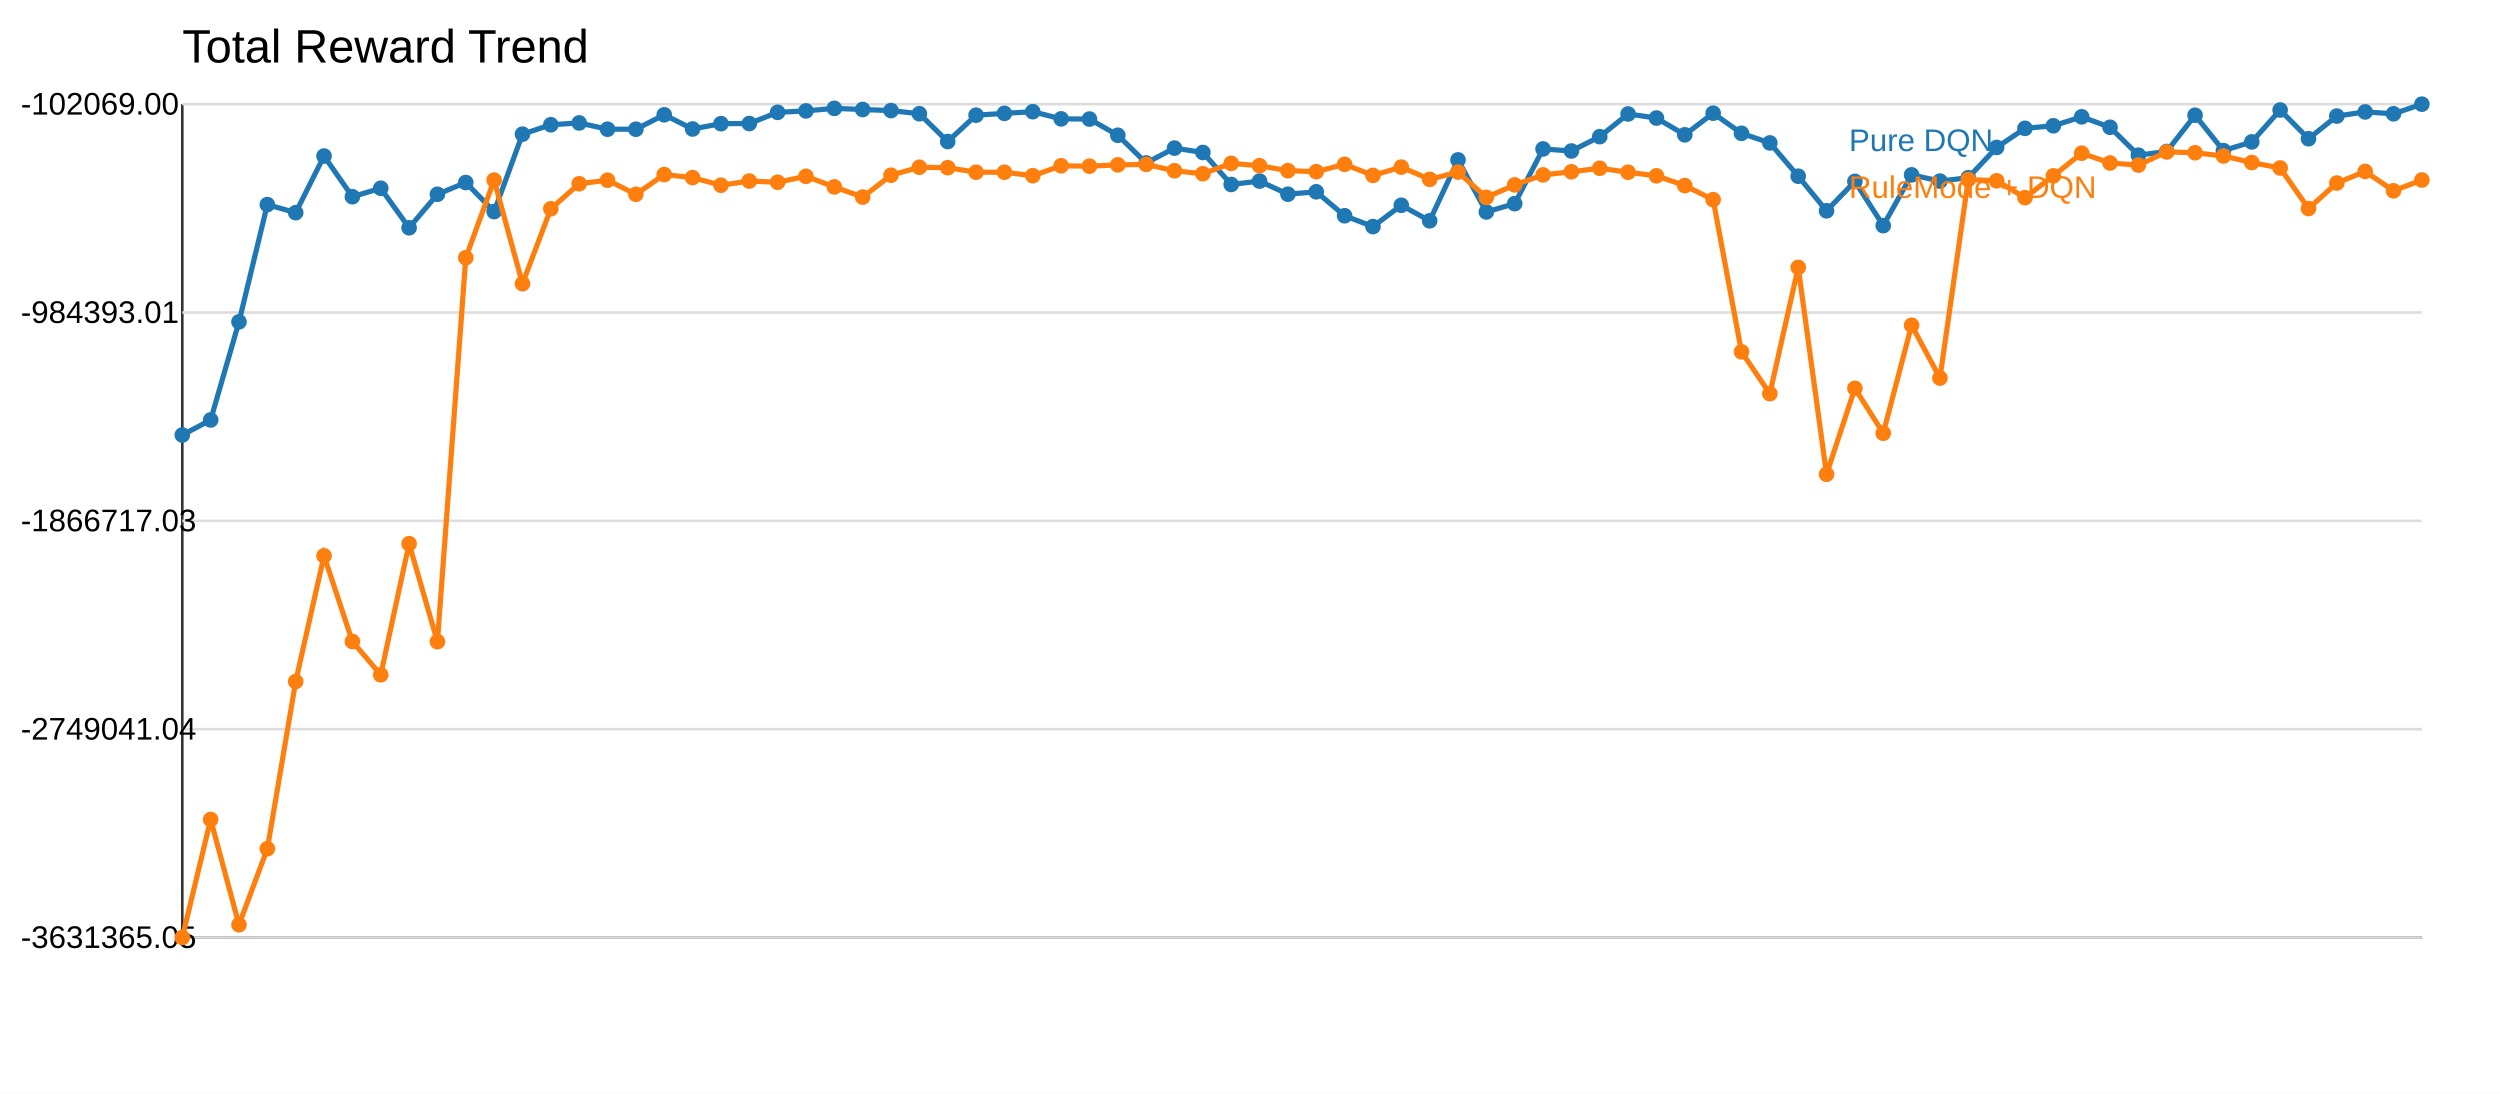
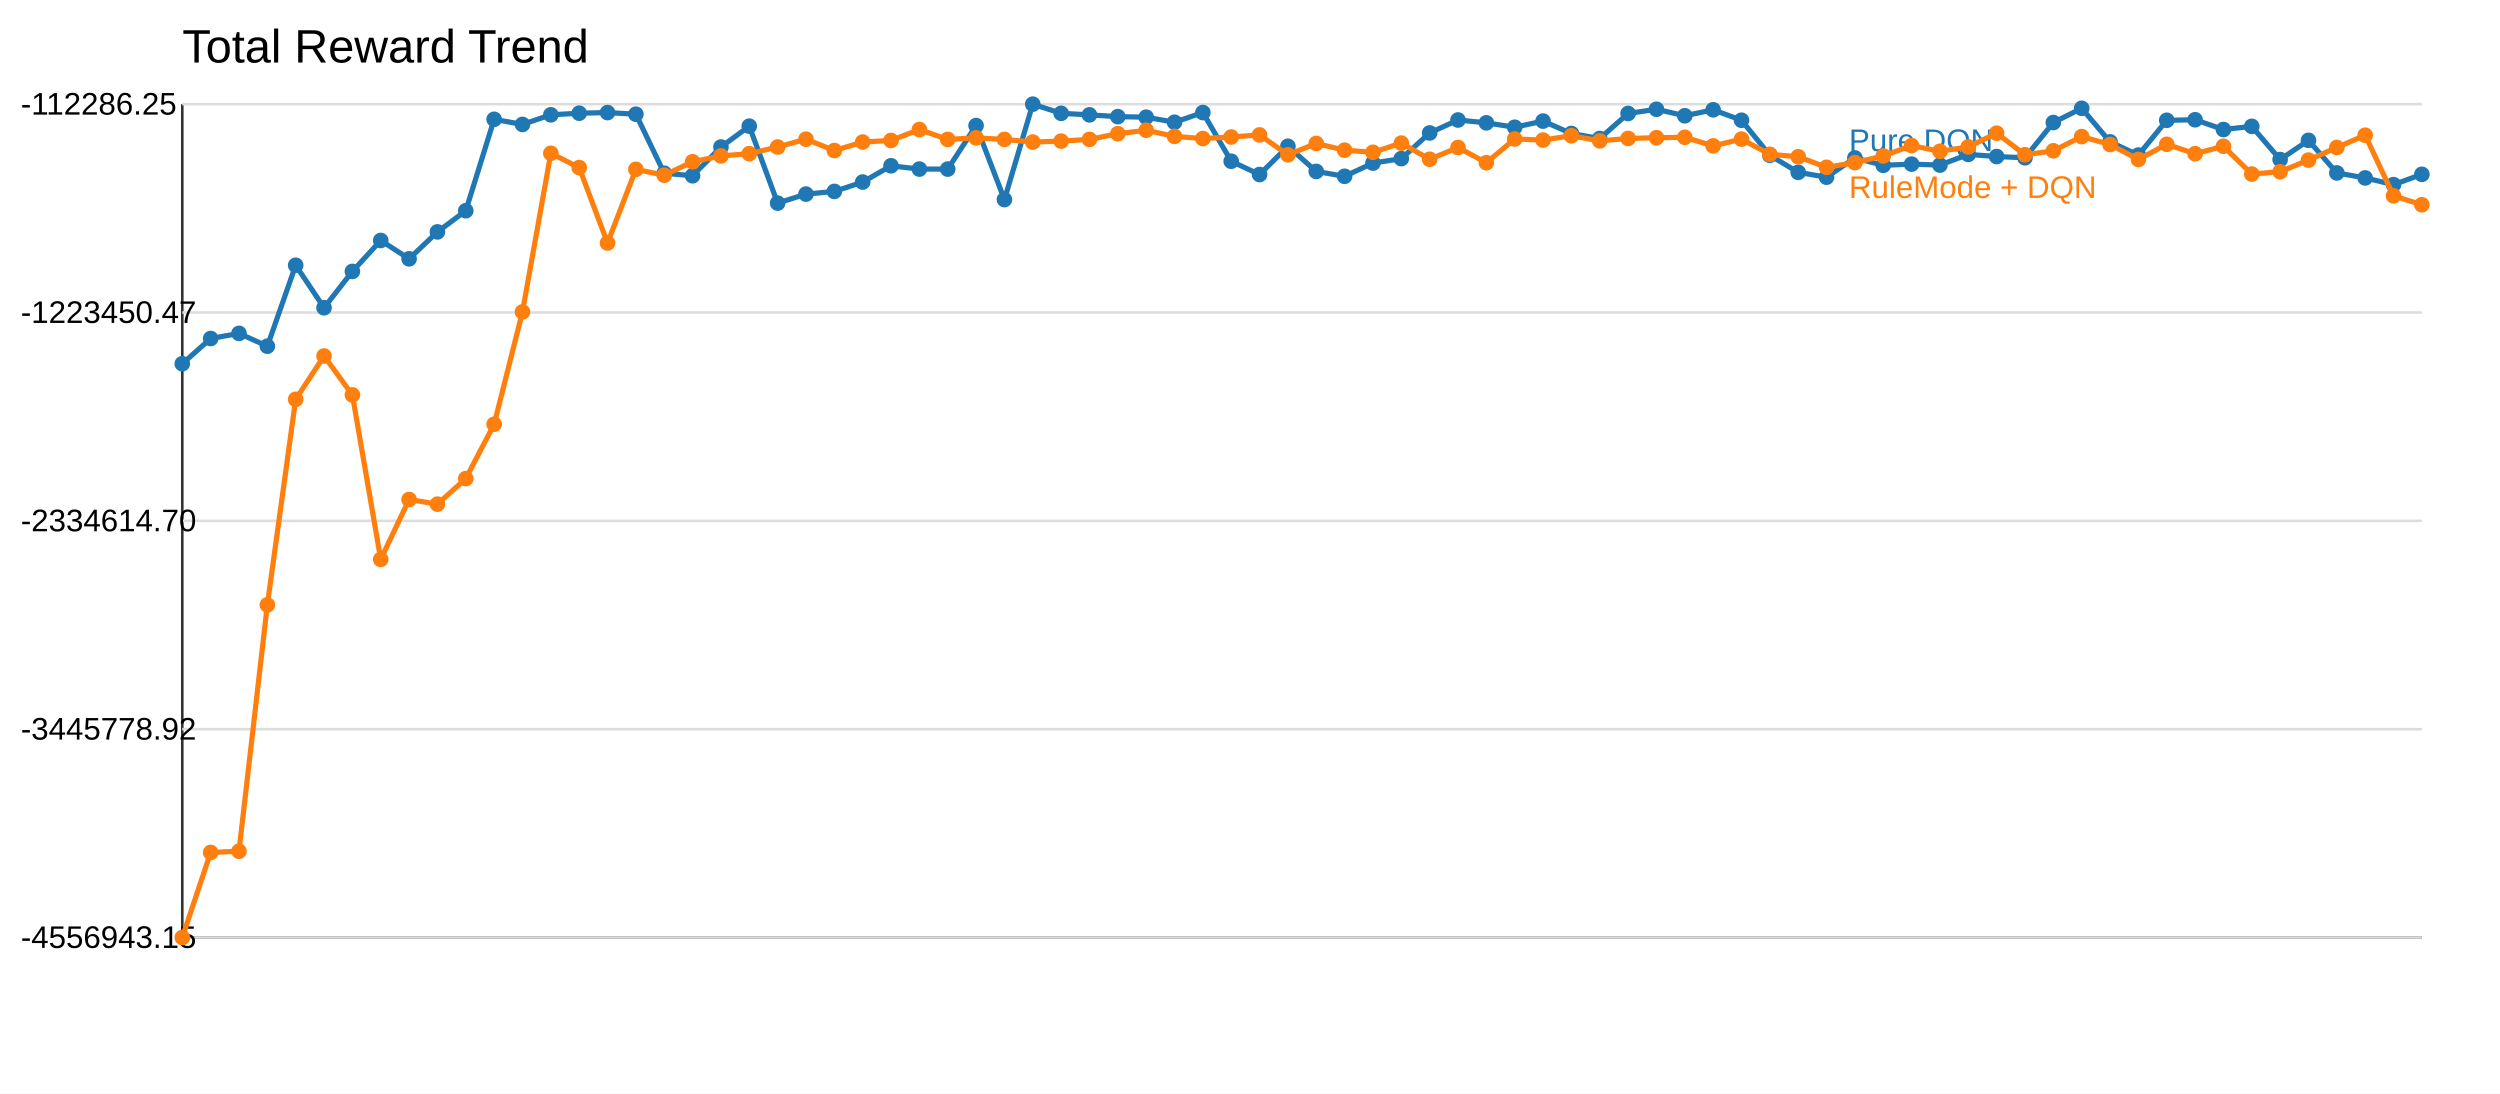
<svg xmlns="http://www.w3.org/2000/svg" width="960" height="420">
  <rect width="100%" height="100%" fill="white" />
  <text x="70" y="24" font-size="18" font-family="Arial">Total Reward Trend</text>
  <line x1="70" y1="360" x2="930" y2="360" stroke="#333" />
  <line x1="70" y1="40" x2="70" y2="360" stroke="#333" />
  <line x1="70" y1="360.0" x2="930" y2="360.0" stroke="#ddd" />
-   <text x="8" y="364.0" font-size="12" font-family="Arial">-3631365.05</text>
+   <text x="8" y="364.0" font-size="12" font-family="Arial">-4556943.15</text>
  <line x1="70" y1="280.0" x2="930" y2="280.0" stroke="#ddd" />
-   <text x="8" y="284.0" font-size="12" font-family="Arial">-2749041.04</text>
+   <text x="8" y="284.0" font-size="12" font-family="Arial">-3445778.92</text>
  <line x1="70" y1="200.0" x2="930" y2="200.0" stroke="#ddd" />
-   <text x="8" y="204.0" font-size="12" font-family="Arial">-1866717.03</text>
+   <text x="8" y="204.0" font-size="12" font-family="Arial">-2334614.70</text>
  <line x1="70" y1="120.0" x2="930" y2="120.0" stroke="#ddd" />
-   <text x="8" y="124.0" font-size="12" font-family="Arial">-984393.01</text>
+   <text x="8" y="124.0" font-size="12" font-family="Arial">-1223450.47</text>
  <line x1="70" y1="40.0" x2="930" y2="40.0" stroke="#ddd" />
-   <text x="8" y="44.0" font-size="12" font-family="Arial">-102069.00</text>
-   <circle cx="70.00" cy="167.05" r="3" fill="#1f77b4" />
-   <circle cx="80.89" cy="161.25" r="3" fill="#1f77b4" />
-   <circle cx="91.77" cy="123.59" r="3" fill="#1f77b4" />
-   <circle cx="102.66" cy="78.57" r="3" fill="#1f77b4" />
-   <circle cx="113.54" cy="81.66" r="3" fill="#1f77b4" />
-   <circle cx="124.43" cy="59.92" r="3" fill="#1f77b4" />
-   <circle cx="135.32" cy="75.54" r="3" fill="#1f77b4" />
-   <circle cx="146.20" cy="72.29" r="3" fill="#1f77b4" />
-   <circle cx="157.09" cy="87.47" r="3" fill="#1f77b4" />
-   <circle cx="167.97" cy="74.60" r="3" fill="#1f77b4" />
-   <circle cx="178.86" cy="70.09" r="3" fill="#1f77b4" />
-   <circle cx="189.75" cy="81.25" r="3" fill="#1f77b4" />
-   <circle cx="200.63" cy="51.52" r="3" fill="#1f77b4" />
-   <circle cx="211.52" cy="47.91" r="3" fill="#1f77b4" />
-   <circle cx="222.41" cy="47.21" r="3" fill="#1f77b4" />
-   <circle cx="233.29" cy="49.62" r="3" fill="#1f77b4" />
-   <circle cx="244.18" cy="49.62" r="3" fill="#1f77b4" />
-   <circle cx="255.06" cy="44.08" r="3" fill="#1f77b4" />
-   <circle cx="265.95" cy="49.53" r="3" fill="#1f77b4" />
-   <circle cx="276.84" cy="47.49" r="3" fill="#1f77b4" />
-   <circle cx="287.72" cy="47.44" r="3" fill="#1f77b4" />
-   <circle cx="298.61" cy="43.14" r="3" fill="#1f77b4" />
-   <circle cx="309.49" cy="42.58" r="3" fill="#1f77b4" />
-   <circle cx="320.38" cy="41.61" r="3" fill="#1f77b4" />
-   <circle cx="331.27" cy="42.06" r="3" fill="#1f77b4" />
-   <circle cx="342.15" cy="42.46" r="3" fill="#1f77b4" />
-   <circle cx="353.04" cy="43.67" r="3" fill="#1f77b4" />
-   <circle cx="363.92" cy="54.35" r="3" fill="#1f77b4" />
-   <circle cx="374.81" cy="44.23" r="3" fill="#1f77b4" />
-   <circle cx="385.70" cy="43.53" r="3" fill="#1f77b4" />
-   <circle cx="396.58" cy="42.89" r="3" fill="#1f77b4" />
-   <circle cx="407.47" cy="45.65" r="3" fill="#1f77b4" />
-   <circle cx="418.35" cy="45.72" r="3" fill="#1f77b4" />
-   <circle cx="429.24" cy="51.94" r="3" fill="#1f77b4" />
-   <circle cx="440.13" cy="62.58" r="3" fill="#1f77b4" />
-   <circle cx="451.01" cy="56.87" r="3" fill="#1f77b4" />
-   <circle cx="461.90" cy="58.55" r="3" fill="#1f77b4" />
-   <circle cx="472.78" cy="70.84" r="3" fill="#1f77b4" />
-   <circle cx="483.67" cy="69.54" r="3" fill="#1f77b4" />
-   <circle cx="494.56" cy="74.57" r="3" fill="#1f77b4" />
-   <circle cx="505.44" cy="73.65" r="3" fill="#1f77b4" />
-   <circle cx="516.33" cy="82.85" r="3" fill="#1f77b4" />
-   <circle cx="527.22" cy="87.01" r="3" fill="#1f77b4" />
-   <circle cx="538.10" cy="78.82" r="3" fill="#1f77b4" />
-   <circle cx="548.99" cy="84.79" r="3" fill="#1f77b4" />
-   <circle cx="559.87" cy="61.41" r="3" fill="#1f77b4" />
-   <circle cx="570.76" cy="81.39" r="3" fill="#1f77b4" />
-   <circle cx="581.65" cy="78.20" r="3" fill="#1f77b4" />
-   <circle cx="592.53" cy="57.20" r="3" fill="#1f77b4" />
-   <circle cx="603.42" cy="57.98" r="3" fill="#1f77b4" />
-   <circle cx="614.30" cy="52.47" r="3" fill="#1f77b4" />
-   <circle cx="625.19" cy="43.76" r="3" fill="#1f77b4" />
-   <circle cx="636.08" cy="45.33" r="3" fill="#1f77b4" />
-   <circle cx="646.96" cy="51.77" r="3" fill="#1f77b4" />
-   <circle cx="657.85" cy="43.47" r="3" fill="#1f77b4" />
-   <circle cx="668.73" cy="51.19" r="3" fill="#1f77b4" />
-   <circle cx="679.62" cy="54.89" r="3" fill="#1f77b4" />
-   <circle cx="690.51" cy="67.67" r="3" fill="#1f77b4" />
-   <circle cx="701.39" cy="80.95" r="3" fill="#1f77b4" />
-   <circle cx="712.28" cy="69.66" r="3" fill="#1f77b4" />
-   <circle cx="723.16" cy="86.64" r="3" fill="#1f77b4" />
-   <circle cx="734.05" cy="67.14" r="3" fill="#1f77b4" />
-   <circle cx="744.94" cy="69.54" r="3" fill="#1f77b4" />
-   <circle cx="755.82" cy="68.24" r="3" fill="#1f77b4" />
-   <circle cx="766.71" cy="56.62" r="3" fill="#1f77b4" />
-   <circle cx="777.59" cy="49.29" r="3" fill="#1f77b4" />
-   <circle cx="788.48" cy="48.30" r="3" fill="#1f77b4" />
-   <circle cx="799.37" cy="44.86" r="3" fill="#1f77b4" />
-   <circle cx="810.25" cy="48.87" r="3" fill="#1f77b4" />
-   <circle cx="821.14" cy="59.59" r="3" fill="#1f77b4" />
-   <circle cx="832.03" cy="58.16" r="3" fill="#1f77b4" />
-   <circle cx="842.91" cy="44.25" r="3" fill="#1f77b4" />
-   <circle cx="853.80" cy="57.84" r="3" fill="#1f77b4" />
-   <circle cx="864.68" cy="54.49" r="3" fill="#1f77b4" />
-   <circle cx="875.57" cy="42.24" r="3" fill="#1f77b4" />
-   <circle cx="886.46" cy="53.28" r="3" fill="#1f77b4" />
-   <circle cx="897.34" cy="44.57" r="3" fill="#1f77b4" />
-   <circle cx="908.23" cy="42.97" r="3" fill="#1f77b4" />
-   <circle cx="919.11" cy="43.70" r="3" fill="#1f77b4" />
-   <circle cx="930.00" cy="40.00" r="3" fill="#1f77b4" />
-   <polyline fill="none" stroke="#1f77b4" stroke-width="2" points="70.00,167.05 80.89,161.25 91.77,123.59 102.66,78.57 113.54,81.66 124.43,59.92 135.32,75.54 146.20,72.29 157.09,87.47 167.97,74.60 178.86,70.09 189.75,81.25 200.63,51.52 211.52,47.91 222.41,47.21 233.29,49.62 244.18,49.62 255.06,44.08 265.95,49.53 276.84,47.49 287.72,47.44 298.61,43.14 309.49,42.58 320.38,41.61 331.27,42.06 342.15,42.46 353.04,43.67 363.92,54.35 374.81,44.23 385.70,43.53 396.58,42.89 407.47,45.65 418.35,45.72 429.24,51.94 440.13,62.58 451.01,56.87 461.90,58.55 472.78,70.84 483.67,69.54 494.56,74.57 505.44,73.65 516.33,82.85 527.22,87.01 538.10,78.82 548.99,84.79 559.87,61.41 570.76,81.39 581.65,78.20 592.53,57.20 603.42,57.98 614.30,52.47 625.19,43.76 636.08,45.33 646.96,51.77 657.85,43.47 668.73,51.19 679.62,54.89 690.51,67.67 701.39,80.95 712.28,69.66 723.16,86.64 734.05,67.14 744.94,69.54 755.82,68.24 766.71,56.62 777.59,49.29 788.48,48.30 799.37,44.86 810.25,48.87 821.14,59.59 832.03,58.16 842.91,44.25 853.80,57.84 864.68,54.49 875.57,42.24 886.46,53.28 897.34,44.57 908.23,42.97 919.11,43.70 930.00,40.00" />
+   <text x="8" y="44.0" font-size="12" font-family="Arial">-112286.25</text>
+   <circle cx="70.00" cy="139.67" r="3" fill="#1f77b4" />
+   <circle cx="80.89" cy="129.99" r="3" fill="#1f77b4" />
+   <circle cx="91.77" cy="128.02" r="3" fill="#1f77b4" />
+   <circle cx="102.66" cy="132.94" r="3" fill="#1f77b4" />
+   <circle cx="113.54" cy="101.86" r="3" fill="#1f77b4" />
+   <circle cx="124.43" cy="118.17" r="3" fill="#1f77b4" />
+   <circle cx="135.32" cy="104.22" r="3" fill="#1f77b4" />
+   <circle cx="146.20" cy="92.34" r="3" fill="#1f77b4" />
+   <circle cx="157.09" cy="99.38" r="3" fill="#1f77b4" />
+   <circle cx="167.97" cy="89.05" r="3" fill="#1f77b4" />
+   <circle cx="178.86" cy="80.91" r="3" fill="#1f77b4" />
+   <circle cx="189.75" cy="45.82" r="3" fill="#1f77b4" />
+   <circle cx="200.63" cy="47.78" r="3" fill="#1f77b4" />
+   <circle cx="211.52" cy="44.09" r="3" fill="#1f77b4" />
+   <circle cx="222.41" cy="43.47" r="3" fill="#1f77b4" />
+   <circle cx="233.29" cy="43.23" r="3" fill="#1f77b4" />
+   <circle cx="244.18" cy="43.86" r="3" fill="#1f77b4" />
+   <circle cx="255.06" cy="66.52" r="3" fill="#1f77b4" />
+   <circle cx="265.95" cy="67.49" r="3" fill="#1f77b4" />
+   <circle cx="276.84" cy="56.46" r="3" fill="#1f77b4" />
+   <circle cx="287.72" cy="48.45" r="3" fill="#1f77b4" />
+   <circle cx="298.61" cy="78.00" r="3" fill="#1f77b4" />
+   <circle cx="309.49" cy="74.53" r="3" fill="#1f77b4" />
+   <circle cx="320.38" cy="73.50" r="3" fill="#1f77b4" />
+   <circle cx="331.27" cy="69.91" r="3" fill="#1f77b4" />
+   <circle cx="342.15" cy="63.66" r="3" fill="#1f77b4" />
+   <circle cx="353.04" cy="64.93" r="3" fill="#1f77b4" />
+   <circle cx="363.92" cy="64.93" r="3" fill="#1f77b4" />
+   <circle cx="374.81" cy="48.21" r="3" fill="#1f77b4" />
+   <circle cx="385.70" cy="76.63" r="3" fill="#1f77b4" />
+   <circle cx="396.58" cy="40.00" r="3" fill="#1f77b4" />
+   <circle cx="407.47" cy="43.52" r="3" fill="#1f77b4" />
+   <circle cx="418.35" cy="44.10" r="3" fill="#1f77b4" />
+   <circle cx="429.24" cy="44.79" r="3" fill="#1f77b4" />
+   <circle cx="440.13" cy="45.00" r="3" fill="#1f77b4" />
+   <circle cx="451.01" cy="46.94" r="3" fill="#1f77b4" />
+   <circle cx="461.90" cy="43.22" r="3" fill="#1f77b4" />
+   <circle cx="472.78" cy="61.92" r="3" fill="#1f77b4" />
+   <circle cx="483.67" cy="67.02" r="3" fill="#1f77b4" />
+   <circle cx="494.56" cy="56.17" r="3" fill="#1f77b4" />
+   <circle cx="505.44" cy="65.83" r="3" fill="#1f77b4" />
+   <circle cx="516.33" cy="67.70" r="3" fill="#1f77b4" />
+   <circle cx="527.22" cy="62.63" r="3" fill="#1f77b4" />
+   <circle cx="538.10" cy="60.91" r="3" fill="#1f77b4" />
+   <circle cx="548.99" cy="51.05" r="3" fill="#1f77b4" />
+   <circle cx="559.87" cy="46.08" r="3" fill="#1f77b4" />
+   <circle cx="570.76" cy="47.17" r="3" fill="#1f77b4" />
+   <circle cx="581.65" cy="48.86" r="3" fill="#1f77b4" />
+   <circle cx="592.53" cy="46.50" r="3" fill="#1f77b4" />
+   <circle cx="603.42" cy="51.26" r="3" fill="#1f77b4" />
+   <circle cx="614.30" cy="53.19" r="3" fill="#1f77b4" />
+   <circle cx="625.19" cy="43.57" r="3" fill="#1f77b4" />
+   <circle cx="636.08" cy="41.95" r="3" fill="#1f77b4" />
+   <circle cx="646.96" cy="44.46" r="3" fill="#1f77b4" />
+   <circle cx="657.85" cy="42.17" r="3" fill="#1f77b4" />
+   <circle cx="668.73" cy="46.17" r="3" fill="#1f77b4" />
+   <circle cx="679.62" cy="59.63" r="3" fill="#1f77b4" />
+   <circle cx="690.51" cy="66.18" r="3" fill="#1f77b4" />
+   <circle cx="701.39" cy="68.04" r="3" fill="#1f77b4" />
+   <circle cx="712.28" cy="60.65" r="3" fill="#1f77b4" />
+   <circle cx="723.16" cy="63.48" r="3" fill="#1f77b4" />
+   <circle cx="734.05" cy="63.02" r="3" fill="#1f77b4" />
+   <circle cx="744.94" cy="63.39" r="3" fill="#1f77b4" />
+   <circle cx="755.82" cy="59.29" r="3" fill="#1f77b4" />
+   <circle cx="766.71" cy="60.11" r="3" fill="#1f77b4" />
+   <circle cx="777.59" cy="60.58" r="3" fill="#1f77b4" />
+   <circle cx="788.48" cy="47.06" r="3" fill="#1f77b4" />
+   <circle cx="799.37" cy="41.59" r="3" fill="#1f77b4" />
+   <circle cx="810.25" cy="54.48" r="3" fill="#1f77b4" />
+   <circle cx="821.14" cy="59.55" r="3" fill="#1f77b4" />
+   <circle cx="832.03" cy="46.19" r="3" fill="#1f77b4" />
+   <circle cx="842.91" cy="45.99" r="3" fill="#1f77b4" />
+   <circle cx="853.80" cy="49.74" r="3" fill="#1f77b4" />
+   <circle cx="864.68" cy="48.52" r="3" fill="#1f77b4" />
+   <circle cx="875.57" cy="61.27" r="3" fill="#1f77b4" />
+   <circle cx="886.46" cy="53.89" r="3" fill="#1f77b4" />
+   <circle cx="897.34" cy="66.40" r="3" fill="#1f77b4" />
+   <circle cx="908.23" cy="68.32" r="3" fill="#1f77b4" />
+   <circle cx="919.11" cy="70.90" r="3" fill="#1f77b4" />
+   <circle cx="930.00" cy="66.95" r="3" fill="#1f77b4" />
+   <polyline fill="none" stroke="#1f77b4" stroke-width="2" points="70.00,139.67 80.89,129.99 91.77,128.02 102.66,132.94 113.54,101.86 124.43,118.17 135.32,104.22 146.20,92.34 157.09,99.38 167.97,89.05 178.86,80.91 189.75,45.82 200.63,47.78 211.52,44.09 222.41,43.47 233.29,43.23 244.18,43.86 255.06,66.52 265.95,67.49 276.84,56.46 287.72,48.45 298.61,78.00 309.49,74.53 320.38,73.50 331.27,69.91 342.15,63.66 353.04,64.93 363.92,64.93 374.81,48.21 385.70,76.63 396.58,40.00 407.47,43.52 418.35,44.10 429.24,44.79 440.13,45.00 451.01,46.94 461.90,43.22 472.78,61.92 483.67,67.02 494.56,56.17 505.44,65.83 516.33,67.70 527.22,62.63 538.10,60.91 548.99,51.05 559.87,46.08 570.76,47.17 581.65,48.86 592.53,46.50 603.42,51.26 614.30,53.19 625.19,43.57 636.08,41.95 646.96,44.46 657.85,42.17 668.73,46.17 679.62,59.63 690.51,66.18 701.39,68.04 712.28,60.65 723.16,63.48 734.05,63.02 744.94,63.39 755.82,59.29 766.71,60.11 777.59,60.58 788.48,47.06 799.37,41.59 810.25,54.48 821.14,59.55 832.03,46.19 842.91,45.99 853.80,49.74 864.68,48.52 875.57,61.27 886.46,53.89 897.34,66.40 908.23,68.32 919.11,70.90 930.00,66.95" />
  <text x="710" y="58" font-size="12" font-family="Arial" fill="#1f77b4">Pure DQN</text>
  <circle cx="70.00" cy="360.00" r="3" fill="#ff7f0e" />
-   <circle cx="80.89" cy="314.69" r="3" fill="#ff7f0e" />
-   <circle cx="91.77" cy="355.10" r="3" fill="#ff7f0e" />
-   <circle cx="102.66" cy="325.91" r="3" fill="#ff7f0e" />
-   <circle cx="113.54" cy="261.71" r="3" fill="#ff7f0e" />
-   <circle cx="124.43" cy="213.43" r="3" fill="#ff7f0e" />
-   <circle cx="135.32" cy="246.34" r="3" fill="#ff7f0e" />
-   <circle cx="146.20" cy="259.12" r="3" fill="#ff7f0e" />
-   <circle cx="157.09" cy="208.78" r="3" fill="#ff7f0e" />
-   <circle cx="167.97" cy="246.40" r="3" fill="#ff7f0e" />
-   <circle cx="178.86" cy="98.97" r="3" fill="#ff7f0e" />
-   <circle cx="189.75" cy="69.18" r="3" fill="#ff7f0e" />
-   <circle cx="200.63" cy="108.93" r="3" fill="#ff7f0e" />
-   <circle cx="211.52" cy="80.17" r="3" fill="#ff7f0e" />
-   <circle cx="222.41" cy="70.56" r="3" fill="#ff7f0e" />
-   <circle cx="233.29" cy="69.20" r="3" fill="#ff7f0e" />
-   <circle cx="244.18" cy="74.61" r="3" fill="#ff7f0e" />
-   <circle cx="255.06" cy="67.04" r="3" fill="#ff7f0e" />
-   <circle cx="265.95" cy="68.20" r="3" fill="#ff7f0e" />
-   <circle cx="276.84" cy="71.13" r="3" fill="#ff7f0e" />
-   <circle cx="287.72" cy="69.52" r="3" fill="#ff7f0e" />
-   <circle cx="298.61" cy="69.99" r="3" fill="#ff7f0e" />
-   <circle cx="309.49" cy="67.70" r="3" fill="#ff7f0e" />
-   <circle cx="320.38" cy="71.77" r="3" fill="#ff7f0e" />
-   <circle cx="331.27" cy="75.69" r="3" fill="#ff7f0e" />
-   <circle cx="342.15" cy="67.29" r="3" fill="#ff7f0e" />
-   <circle cx="353.04" cy="64.23" r="3" fill="#ff7f0e" />
-   <circle cx="363.92" cy="64.38" r="3" fill="#ff7f0e" />
-   <circle cx="374.81" cy="66.13" r="3" fill="#ff7f0e" />
-   <circle cx="385.70" cy="66.13" r="3" fill="#ff7f0e" />
-   <circle cx="396.58" cy="67.47" r="3" fill="#ff7f0e" />
-   <circle cx="407.47" cy="63.66" r="3" fill="#ff7f0e" />
-   <circle cx="418.35" cy="63.81" r="3" fill="#ff7f0e" />
-   <circle cx="429.24" cy="63.31" r="3" fill="#ff7f0e" />
-   <circle cx="440.13" cy="63.13" r="3" fill="#ff7f0e" />
-   <circle cx="451.01" cy="65.58" r="3" fill="#ff7f0e" />
-   <circle cx="461.90" cy="66.72" r="3" fill="#ff7f0e" />
-   <circle cx="472.78" cy="62.73" r="3" fill="#ff7f0e" />
-   <circle cx="483.67" cy="63.63" r="3" fill="#ff7f0e" />
-   <circle cx="494.56" cy="65.54" r="3" fill="#ff7f0e" />
-   <circle cx="505.44" cy="65.92" r="3" fill="#ff7f0e" />
-   <circle cx="516.33" cy="63.10" r="3" fill="#ff7f0e" />
-   <circle cx="527.22" cy="67.36" r="3" fill="#ff7f0e" />
-   <circle cx="538.10" cy="64.17" r="3" fill="#ff7f0e" />
-   <circle cx="548.99" cy="68.87" r="3" fill="#ff7f0e" />
-   <circle cx="559.87" cy="66.08" r="3" fill="#ff7f0e" />
-   <circle cx="570.76" cy="75.79" r="3" fill="#ff7f0e" />
-   <circle cx="581.65" cy="71.01" r="3" fill="#ff7f0e" />
-   <circle cx="592.53" cy="67.16" r="3" fill="#ff7f0e" />
-   <circle cx="603.42" cy="65.96" r="3" fill="#ff7f0e" />
-   <circle cx="614.30" cy="64.61" r="3" fill="#ff7f0e" />
-   <circle cx="625.19" cy="66.15" r="3" fill="#ff7f0e" />
-   <circle cx="636.08" cy="67.52" r="3" fill="#ff7f0e" />
-   <circle cx="646.96" cy="71.27" r="3" fill="#ff7f0e" />
-   <circle cx="657.85" cy="76.67" r="3" fill="#ff7f0e" />
-   <circle cx="668.73" cy="135.09" r="3" fill="#ff7f0e" />
-   <circle cx="679.62" cy="151.16" r="3" fill="#ff7f0e" />
-   <circle cx="690.51" cy="102.67" r="3" fill="#ff7f0e" />
-   <circle cx="701.39" cy="182.11" r="3" fill="#ff7f0e" />
-   <circle cx="712.28" cy="149.12" r="3" fill="#ff7f0e" />
-   <circle cx="723.16" cy="166.36" r="3" fill="#ff7f0e" />
-   <circle cx="734.05" cy="124.90" r="3" fill="#ff7f0e" />
-   <circle cx="744.94" cy="145.17" r="3" fill="#ff7f0e" />
-   <circle cx="755.82" cy="68.94" r="3" fill="#ff7f0e" />
-   <circle cx="766.71" cy="69.42" r="3" fill="#ff7f0e" />
-   <circle cx="777.59" cy="75.90" r="3" fill="#ff7f0e" />
-   <circle cx="788.48" cy="67.53" r="3" fill="#ff7f0e" />
-   <circle cx="799.37" cy="58.83" r="3" fill="#ff7f0e" />
-   <circle cx="810.25" cy="62.59" r="3" fill="#ff7f0e" />
-   <circle cx="821.14" cy="63.39" r="3" fill="#ff7f0e" />
-   <circle cx="832.03" cy="58.33" r="3" fill="#ff7f0e" />
-   <circle cx="842.91" cy="58.66" r="3" fill="#ff7f0e" />
-   <circle cx="853.80" cy="59.89" r="3" fill="#ff7f0e" />
-   <circle cx="864.68" cy="62.42" r="3" fill="#ff7f0e" />
-   <circle cx="875.57" cy="64.51" r="3" fill="#ff7f0e" />
-   <circle cx="886.46" cy="80.08" r="3" fill="#ff7f0e" />
-   <circle cx="897.34" cy="70.28" r="3" fill="#ff7f0e" />
-   <circle cx="908.23" cy="65.83" r="3" fill="#ff7f0e" />
-   <circle cx="919.11" cy="73.27" r="3" fill="#ff7f0e" />
-   <circle cx="930.00" cy="69.13" r="3" fill="#ff7f0e" />
-   <polyline fill="none" stroke="#ff7f0e" stroke-width="2" points="70.00,360.00 80.89,314.69 91.77,355.10 102.66,325.91 113.54,261.71 124.43,213.43 135.32,246.34 146.20,259.12 157.09,208.78 167.97,246.40 178.86,98.97 189.75,69.18 200.63,108.93 211.52,80.17 222.41,70.56 233.29,69.20 244.18,74.61 255.06,67.04 265.95,68.20 276.84,71.13 287.72,69.52 298.61,69.99 309.49,67.70 320.38,71.77 331.27,75.69 342.15,67.29 353.04,64.23 363.92,64.38 374.81,66.13 385.70,66.13 396.58,67.47 407.47,63.66 418.35,63.81 429.24,63.31 440.13,63.13 451.01,65.58 461.90,66.72 472.78,62.73 483.67,63.63 494.56,65.54 505.44,65.92 516.33,63.10 527.22,67.36 538.10,64.17 548.99,68.87 559.87,66.08 570.76,75.79 581.65,71.01 592.53,67.16 603.42,65.96 614.30,64.61 625.19,66.15 636.08,67.52 646.96,71.27 657.85,76.67 668.73,135.09 679.62,151.16 690.51,102.67 701.39,182.11 712.28,149.12 723.16,166.36 734.05,124.90 744.94,145.17 755.82,68.94 766.71,69.42 777.59,75.90 788.48,67.53 799.37,58.83 810.25,62.59 821.14,63.39 832.03,58.33 842.91,58.66 853.80,59.89 864.68,62.42 875.57,64.51 886.46,80.08 897.34,70.28 908.23,65.83 919.11,73.27 930.00,69.13" />
+   <circle cx="80.89" cy="327.34" r="3" fill="#ff7f0e" />
+   <circle cx="91.77" cy="326.86" r="3" fill="#ff7f0e" />
+   <circle cx="102.66" cy="232.27" r="3" fill="#ff7f0e" />
+   <circle cx="113.54" cy="153.34" r="3" fill="#ff7f0e" />
+   <circle cx="124.43" cy="136.70" r="3" fill="#ff7f0e" />
+   <circle cx="135.32" cy="151.65" r="3" fill="#ff7f0e" />
+   <circle cx="146.20" cy="214.80" r="3" fill="#ff7f0e" />
+   <circle cx="157.09" cy="191.81" r="3" fill="#ff7f0e" />
+   <circle cx="167.97" cy="193.59" r="3" fill="#ff7f0e" />
+   <circle cx="178.86" cy="183.78" r="3" fill="#ff7f0e" />
+   <circle cx="189.75" cy="162.91" r="3" fill="#ff7f0e" />
+   <circle cx="200.63" cy="119.77" r="3" fill="#ff7f0e" />
+   <circle cx="211.52" cy="58.86" r="3" fill="#ff7f0e" />
+   <circle cx="222.41" cy="64.35" r="3" fill="#ff7f0e" />
+   <circle cx="233.29" cy="93.31" r="3" fill="#ff7f0e" />
+   <circle cx="244.18" cy="65.03" r="3" fill="#ff7f0e" />
+   <circle cx="255.06" cy="67.28" r="3" fill="#ff7f0e" />
+   <circle cx="265.95" cy="62.11" r="3" fill="#ff7f0e" />
+   <circle cx="276.84" cy="59.87" r="3" fill="#ff7f0e" />
+   <circle cx="287.72" cy="59.01" r="3" fill="#ff7f0e" />
+   <circle cx="298.61" cy="56.45" r="3" fill="#ff7f0e" />
+   <circle cx="309.49" cy="53.44" r="3" fill="#ff7f0e" />
+   <circle cx="320.38" cy="57.81" r="3" fill="#ff7f0e" />
+   <circle cx="331.27" cy="54.54" r="3" fill="#ff7f0e" />
+   <circle cx="342.15" cy="53.94" r="3" fill="#ff7f0e" />
+   <circle cx="353.04" cy="49.75" r="3" fill="#ff7f0e" />
+   <circle cx="363.92" cy="53.53" r="3" fill="#ff7f0e" />
+   <circle cx="374.81" cy="52.94" r="3" fill="#ff7f0e" />
+   <circle cx="385.70" cy="53.53" r="3" fill="#ff7f0e" />
+   <circle cx="396.58" cy="54.55" r="3" fill="#ff7f0e" />
+   <circle cx="407.47" cy="54.18" r="3" fill="#ff7f0e" />
+   <circle cx="418.35" cy="53.52" r="3" fill="#ff7f0e" />
+   <circle cx="429.24" cy="51.34" r="3" fill="#ff7f0e" />
+   <circle cx="440.13" cy="50.02" r="3" fill="#ff7f0e" />
+   <circle cx="451.01" cy="52.37" r="3" fill="#ff7f0e" />
+   <circle cx="461.90" cy="53.21" r="3" fill="#ff7f0e" />
+   <circle cx="472.78" cy="52.61" r="3" fill="#ff7f0e" />
+   <circle cx="483.67" cy="51.81" r="3" fill="#ff7f0e" />
+   <circle cx="494.56" cy="59.44" r="3" fill="#ff7f0e" />
+   <circle cx="505.44" cy="55.09" r="3" fill="#ff7f0e" />
+   <circle cx="516.33" cy="57.67" r="3" fill="#ff7f0e" />
+   <circle cx="527.22" cy="58.48" r="3" fill="#ff7f0e" />
+   <circle cx="538.10" cy="54.96" r="3" fill="#ff7f0e" />
+   <circle cx="548.99" cy="61.16" r="3" fill="#ff7f0e" />
+   <circle cx="559.87" cy="56.64" r="3" fill="#ff7f0e" />
+   <circle cx="570.76" cy="62.48" r="3" fill="#ff7f0e" />
+   <circle cx="581.65" cy="53.37" r="3" fill="#ff7f0e" />
+   <circle cx="592.53" cy="53.79" r="3" fill="#ff7f0e" />
+   <circle cx="603.42" cy="52.12" r="3" fill="#ff7f0e" />
+   <circle cx="614.30" cy="54.11" r="3" fill="#ff7f0e" />
+   <circle cx="625.19" cy="53.16" r="3" fill="#ff7f0e" />
+   <circle cx="636.08" cy="52.88" r="3" fill="#ff7f0e" />
+   <circle cx="646.96" cy="52.72" r="3" fill="#ff7f0e" />
+   <circle cx="657.85" cy="56.03" r="3" fill="#ff7f0e" />
+   <circle cx="668.73" cy="53.42" r="3" fill="#ff7f0e" />
+   <circle cx="679.62" cy="59.27" r="3" fill="#ff7f0e" />
+   <circle cx="690.51" cy="60.19" r="3" fill="#ff7f0e" />
+   <circle cx="701.39" cy="64.25" r="3" fill="#ff7f0e" />
+   <circle cx="712.28" cy="62.45" r="3" fill="#ff7f0e" />
+   <circle cx="723.16" cy="59.89" r="3" fill="#ff7f0e" />
+   <circle cx="734.05" cy="55.90" r="3" fill="#ff7f0e" />
+   <circle cx="744.94" cy="58.10" r="3" fill="#ff7f0e" />
+   <circle cx="755.82" cy="56.41" r="3" fill="#ff7f0e" />
+   <circle cx="766.71" cy="51.15" r="3" fill="#ff7f0e" />
+   <circle cx="777.59" cy="59.42" r="3" fill="#ff7f0e" />
+   <circle cx="788.48" cy="57.91" r="3" fill="#ff7f0e" />
+   <circle cx="799.37" cy="52.46" r="3" fill="#ff7f0e" />
+   <circle cx="810.25" cy="55.49" r="3" fill="#ff7f0e" />
+   <circle cx="821.14" cy="61.22" r="3" fill="#ff7f0e" />
+   <circle cx="832.03" cy="55.41" r="3" fill="#ff7f0e" />
+   <circle cx="842.91" cy="59.03" r="3" fill="#ff7f0e" />
+   <circle cx="853.80" cy="56.16" r="3" fill="#ff7f0e" />
+   <circle cx="864.68" cy="66.84" r="3" fill="#ff7f0e" />
+   <circle cx="875.57" cy="65.93" r="3" fill="#ff7f0e" />
+   <circle cx="886.46" cy="61.48" r="3" fill="#ff7f0e" />
+   <circle cx="897.34" cy="56.63" r="3" fill="#ff7f0e" />
+   <circle cx="908.23" cy="51.92" r="3" fill="#ff7f0e" />
+   <circle cx="919.11" cy="75.19" r="3" fill="#ff7f0e" />
+   <circle cx="930.00" cy="78.63" r="3" fill="#ff7f0e" />
+   <polyline fill="none" stroke="#ff7f0e" stroke-width="2" points="70.00,360.00 80.89,327.34 91.77,326.86 102.66,232.27 113.54,153.34 124.43,136.70 135.32,151.65 146.20,214.80 157.09,191.81 167.97,193.59 178.86,183.78 189.75,162.91 200.63,119.77 211.52,58.86 222.41,64.35 233.29,93.31 244.18,65.03 255.06,67.28 265.95,62.11 276.84,59.87 287.72,59.01 298.61,56.45 309.49,53.44 320.38,57.81 331.27,54.54 342.15,53.94 353.04,49.75 363.92,53.53 374.81,52.94 385.70,53.53 396.58,54.55 407.47,54.18 418.35,53.52 429.24,51.34 440.13,50.02 451.01,52.37 461.90,53.21 472.78,52.61 483.67,51.81 494.56,59.44 505.44,55.09 516.33,57.67 527.22,58.48 538.10,54.96 548.99,61.16 559.87,56.64 570.76,62.48 581.65,53.37 592.53,53.79 603.42,52.12 614.30,54.11 625.19,53.16 636.08,52.88 646.96,52.72 657.85,56.03 668.73,53.42 679.62,59.27 690.51,60.19 701.39,64.25 712.28,62.45 723.16,59.89 734.05,55.90 744.94,58.10 755.82,56.41 766.71,51.15 777.59,59.42 788.48,57.91 799.37,52.46 810.25,55.49 821.14,61.22 832.03,55.41 842.91,59.03 853.80,56.16 864.68,66.84 875.57,65.93 886.46,61.48 897.34,56.63 908.23,51.92 919.11,75.19 930.00,78.63" />
  <text x="710" y="76" font-size="12" font-family="Arial" fill="#ff7f0e">RuleMode + DQN</text>
</svg>
